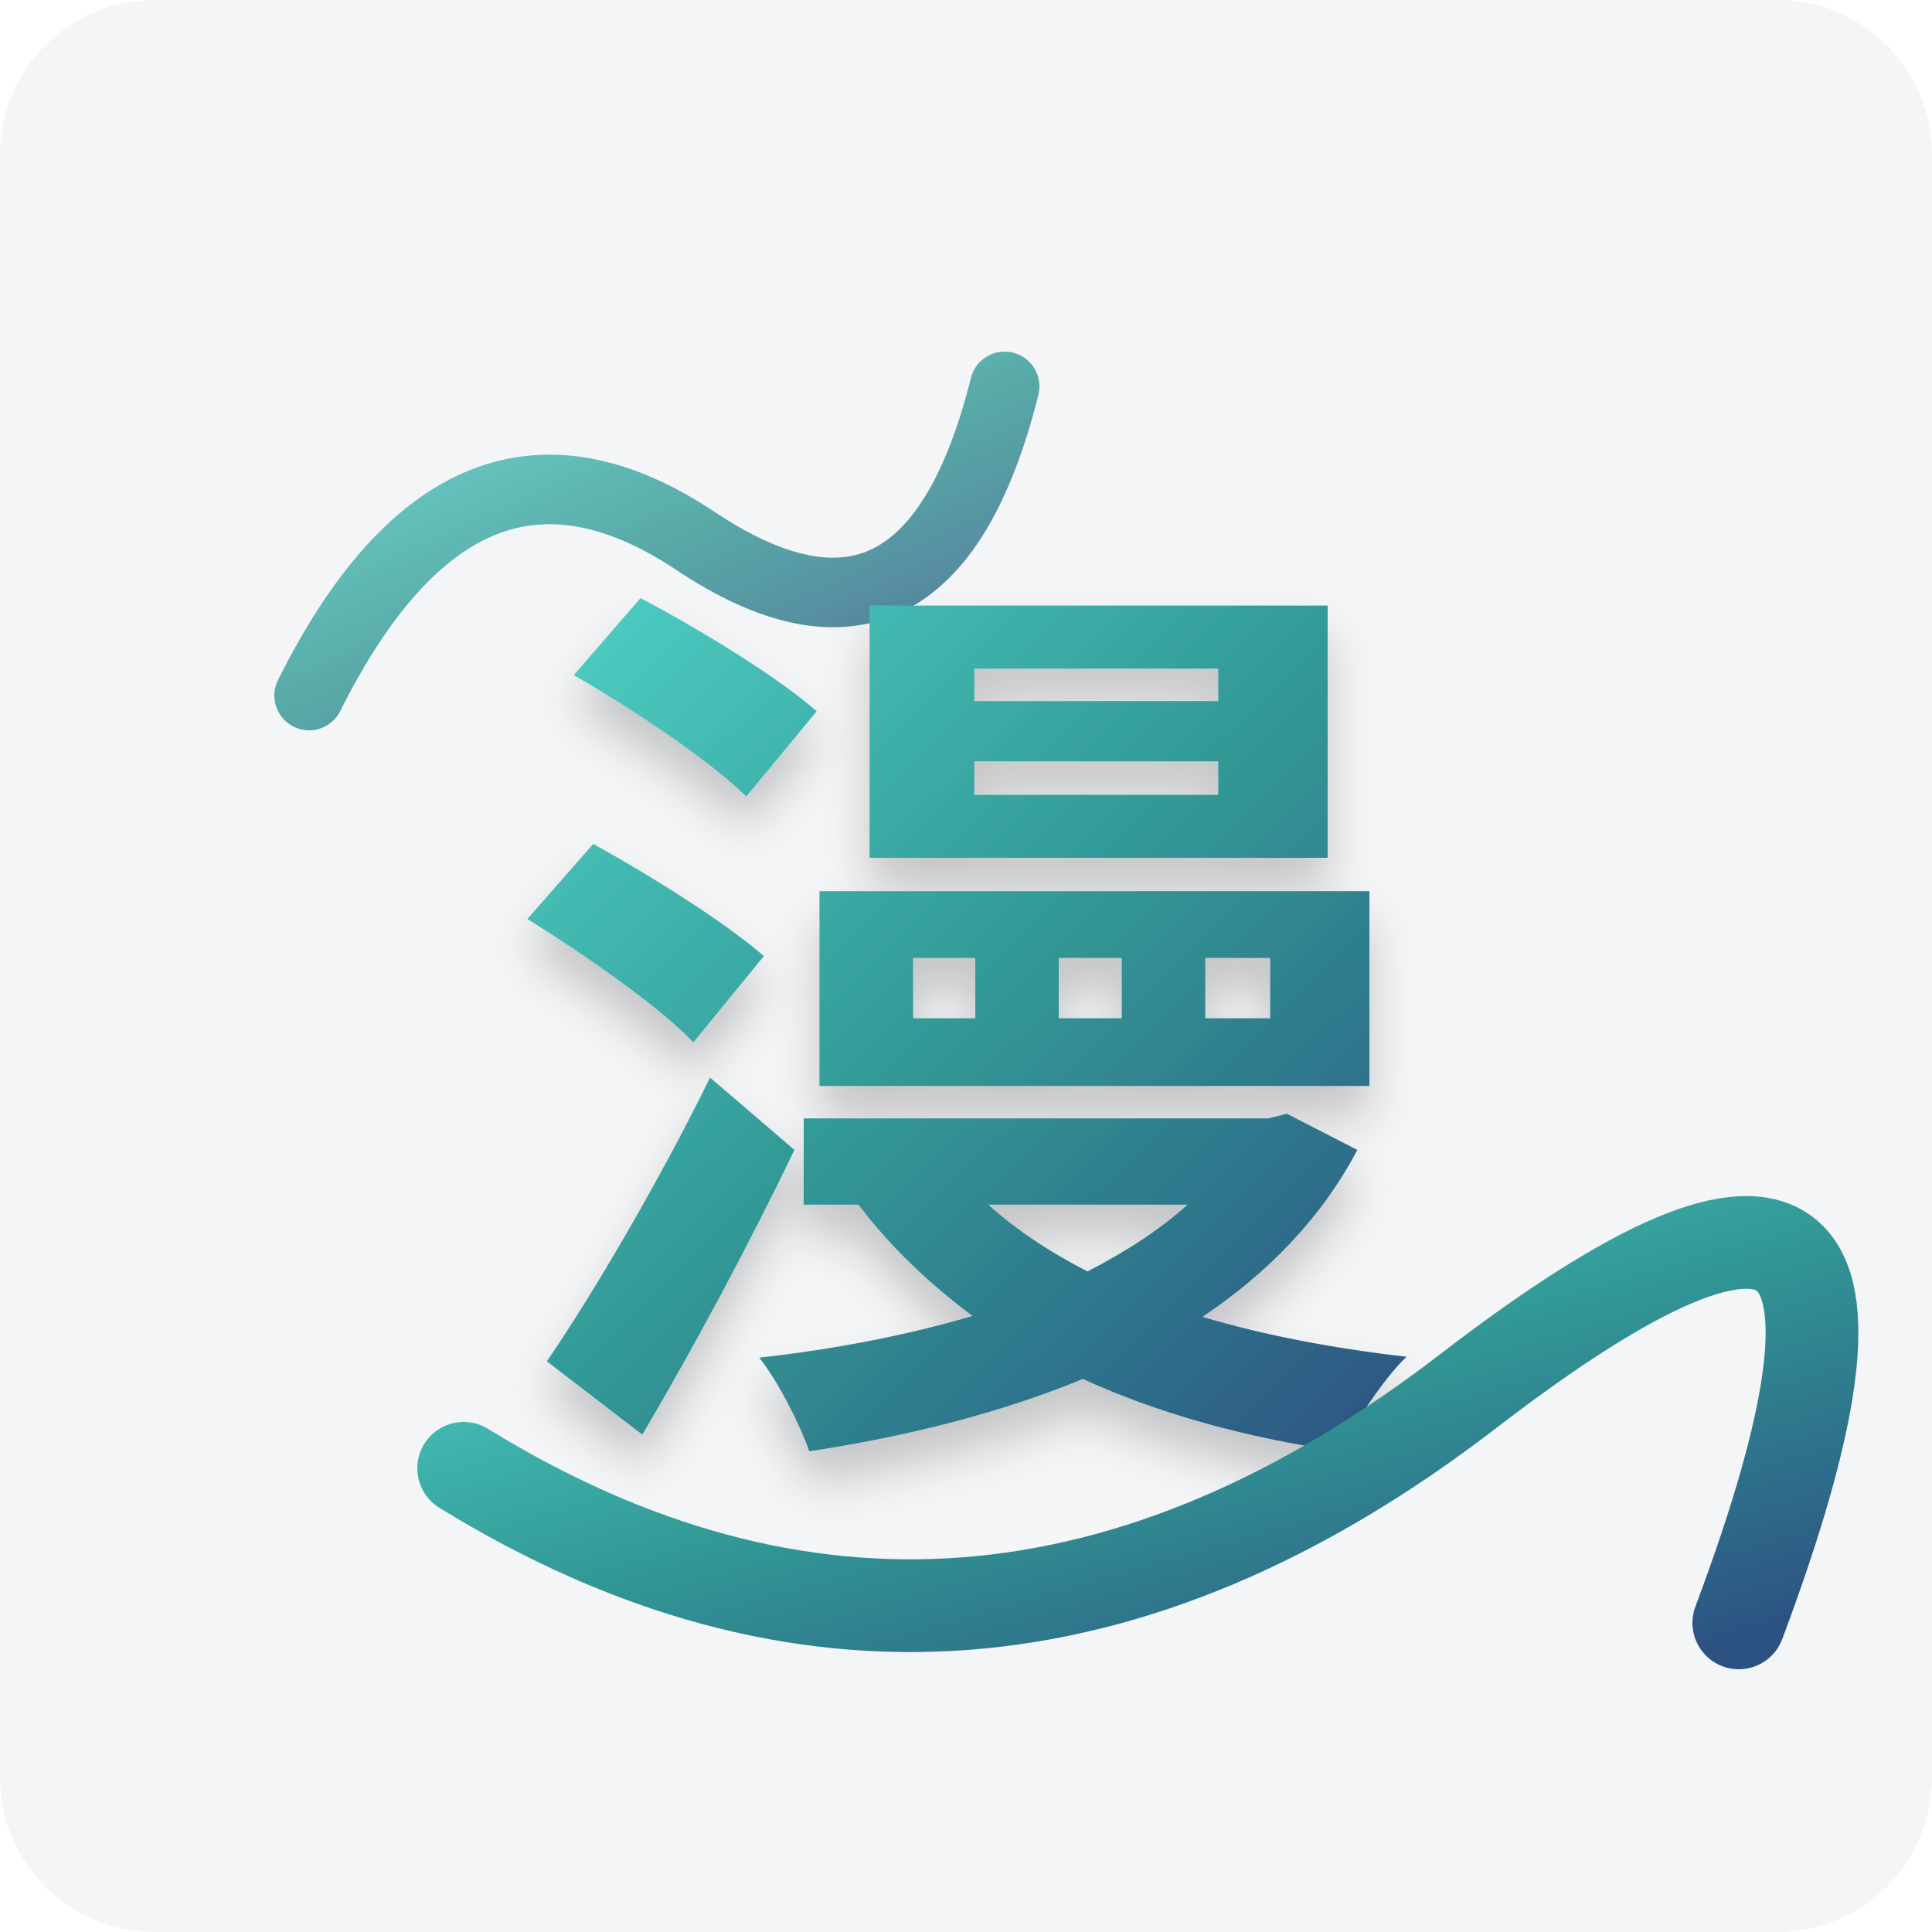
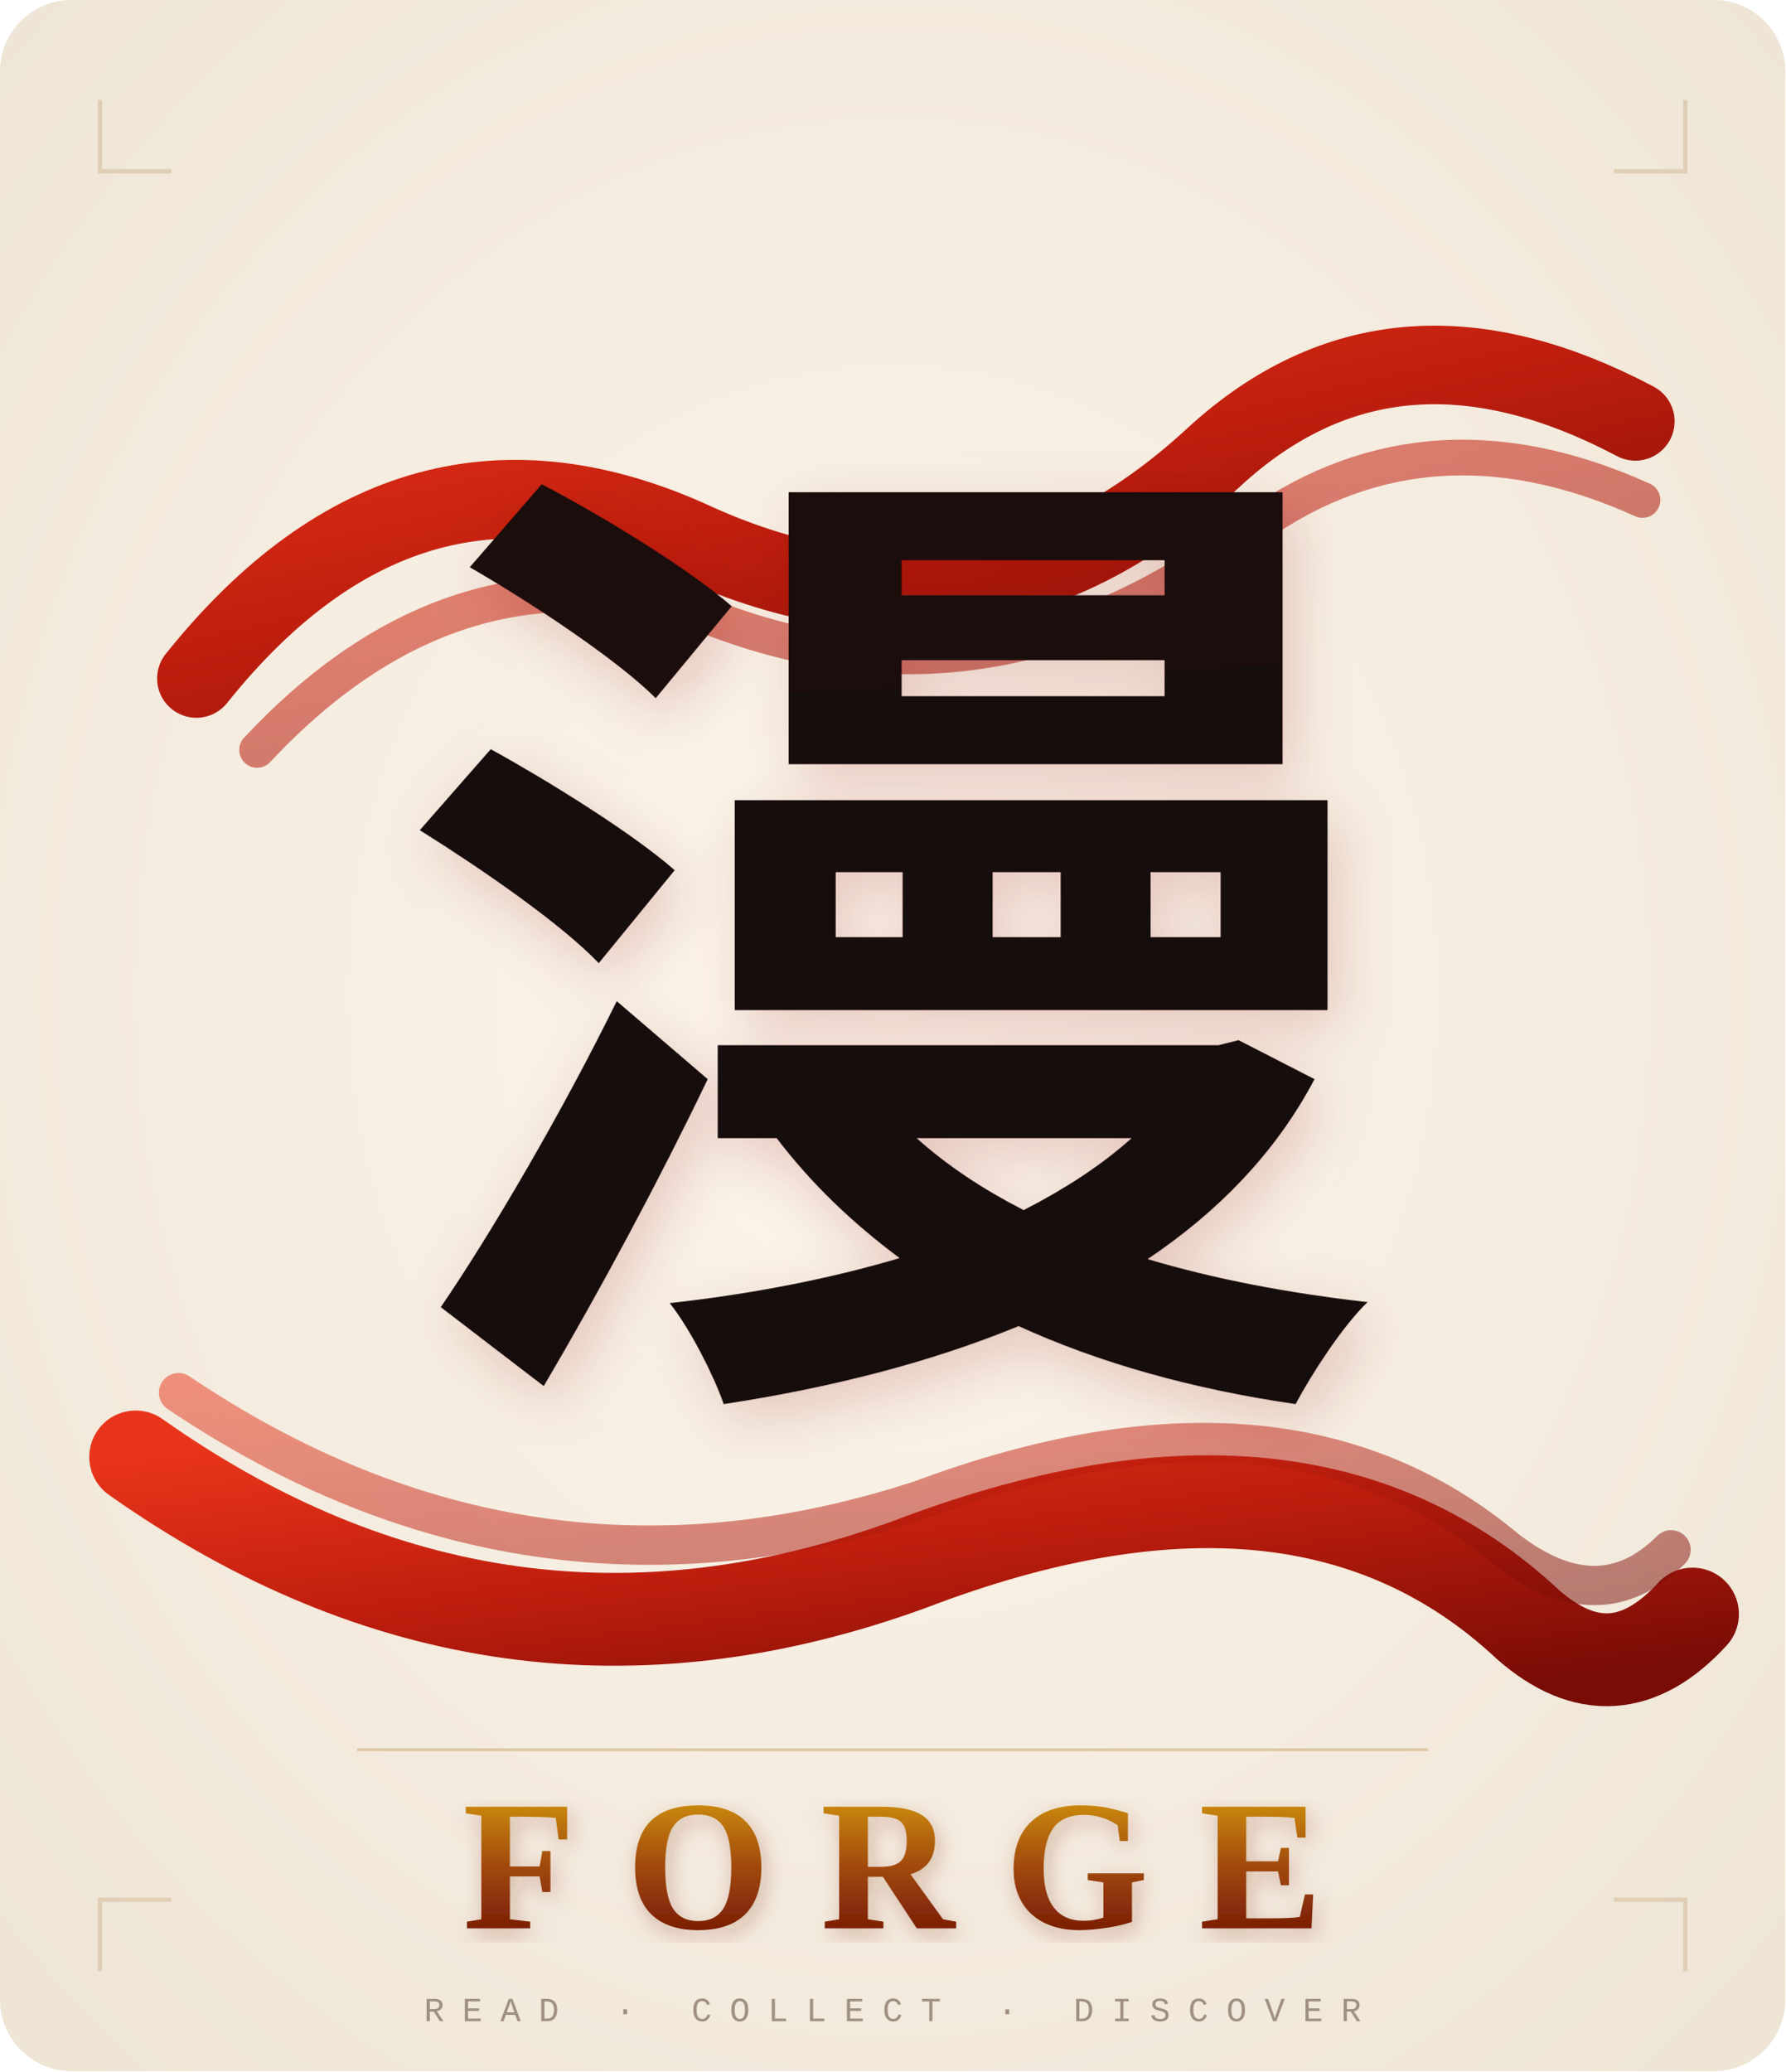
- <svg xmlns="http://www.w3.org/2000/svg" viewBox="0 0 500 500" width="100%" height="100%">
+ <svg xmlns="http://www.w3.org/2000/svg" viewBox="0 0 500 580" width="500" height="580">
  <defs>
-     <linearGradient id="flowingGradient" x1="0%" y1="0%" x2="100%" y2="100%">
-       <stop offset="0%" stop-color="#4fd1c5" />
-       <stop offset="50%" stop-color="#319795" />
-       <stop offset="100%" stop-color="#2c5282" />
+     <radialGradient id="bgGrad" cx="50%" cy="48%" r="72%">
+       <stop offset="0%" stop-color="#fdf6ec" />
+       <stop offset="100%" stop-color="#ede4d4" />
+     </radialGradient>
+     <linearGradient id="strokeMain" x1="0%" y1="0%" x2="100%" y2="100%">
+       <stop offset="0%" stop-color="#e8341a" />
+       <stop offset="45%" stop-color="#c01e0e" />
+       <stop offset="100%" stop-color="#7a0c06" />
    </linearGradient>
-     <filter id="shadow" x="-10%" y="-10%" width="120%" height="120%">
-       <feDropShadow dx="0" dy="8" stdDeviation="6" flood-color="#000000" flood-opacity="0.2" />
+     <linearGradient id="kanjiInk" x1="0%" y1="0%" x2="6%" y2="100%">
+       <stop offset="0%" stop-color="#1c0e0a" />
+       <stop offset="100%" stop-color="#120808" />
+     </linearGradient>
+     <linearGradient id="forgeGrad" x1="0%" y1="0%" x2="0%" y2="100%">
+       <stop offset="0%" stop-color="#c8860a" />
+       <stop offset="50%" stop-color="#a04808" />
+       <stop offset="100%" stop-color="#7a1e06" />
+     </linearGradient>
+     <filter id="kanjiShadow" x="-8%" y="-8%" width="116%" height="116%">
+       <feDropShadow dx="3" dy="5" stdDeviation="8" flood-color="#8a1008" flood-opacity="0.18" />
+     </filter>
+     <filter id="forgeShadow">
+       <feDropShadow dx="1" dy="2" stdDeviation="3" flood-color="#7a1e06" flood-opacity="0.25" />
    </filter>
  </defs>
-   <rect width="500" height="500" fill="#f4f5f7" rx="40" />
-   <path d="M 80 180 Q 120 100 180 140 T 260 100" fill="none" stroke="url(#flowingGradient)" stroke-width="18" stroke-linecap="round" opacity="0.8" />
-   <text x="50%" y="54%" font-family="'Microsoft YaHei', 'PingFang SC', sans-serif" font-size="240" font-weight="900" fill="url(#flowingGradient)" text-anchor="middle" dominant-baseline="middle" filter="url(#shadow)">
-     漫
-   </text>
-   <path d="M 120 380 Q 250 460 380 360 T 450 420" fill="none" stroke="url(#flowingGradient)" stroke-width="24" stroke-linecap="round" />
+   <rect width="500" height="580" fill="url(#bgGrad)" rx="20" />
+   <path d="M 55 190 Q 115 115 195 152 Q 275 188 340 128 Q 390 82 458 118" fill="none" stroke="url(#strokeMain)" stroke-width="22" stroke-linecap="round" />
+   <path d="M 72 210 Q 130 148 202 174 Q 278 202 348 150 Q 398 112 460 140" fill="none" stroke="url(#strokeMain)" stroke-width="10" stroke-linecap="round" opacity="0.55" />
+   <text x="250" y="368" text-anchor="middle" font-family="'Noto Serif JP','Yu Mincho','MS Mincho',serif" font-size="280" font-weight="900" fill="url(#kanjiInk)" filter="url(#kanjiShadow)">漫</text>
+   <path d="M 38 408 Q 140 480 255 438 Q 365 396 428 455 Q 452 476 474 452" fill="none" stroke="url(#strokeMain)" stroke-width="26" stroke-linecap="round" />
+   <path d="M 50 390 Q 148 456 258 420 Q 360 382 422 434 Q 448 454 468 434" fill="none" stroke="url(#strokeMain)" stroke-width="11" stroke-linecap="round" opacity="0.5" />
+   <line x1="100" y1="490" x2="400" y2="490" stroke="#c8a070" stroke-width="0.8" opacity="0.5" />
+   <text x="250" y="540" text-anchor="middle" font-family="'Georgia','Times New Roman',serif" font-size="52" font-weight="700" fill="url(#forgeGrad)" filter="url(#forgeShadow)" letter-spacing="14">FORGE</text>
+   <text x="250" y="566" text-anchor="middle" font-family="'Courier New',monospace" font-size="9.5" fill="#a09080" letter-spacing="5">READ · COLLECT · DISCOVER</text>
+   <g stroke="#c8a880" stroke-width="1.2" fill="none" opacity="0.4">
+     <polyline points="28,28 28,48 48,48" />
+     <polyline points="472,28 472,48 452,48" />
+     <polyline points="28,552 28,532 48,532" />
+     <polyline points="472,552 472,532 452,532" />
+   </g>
</svg>
